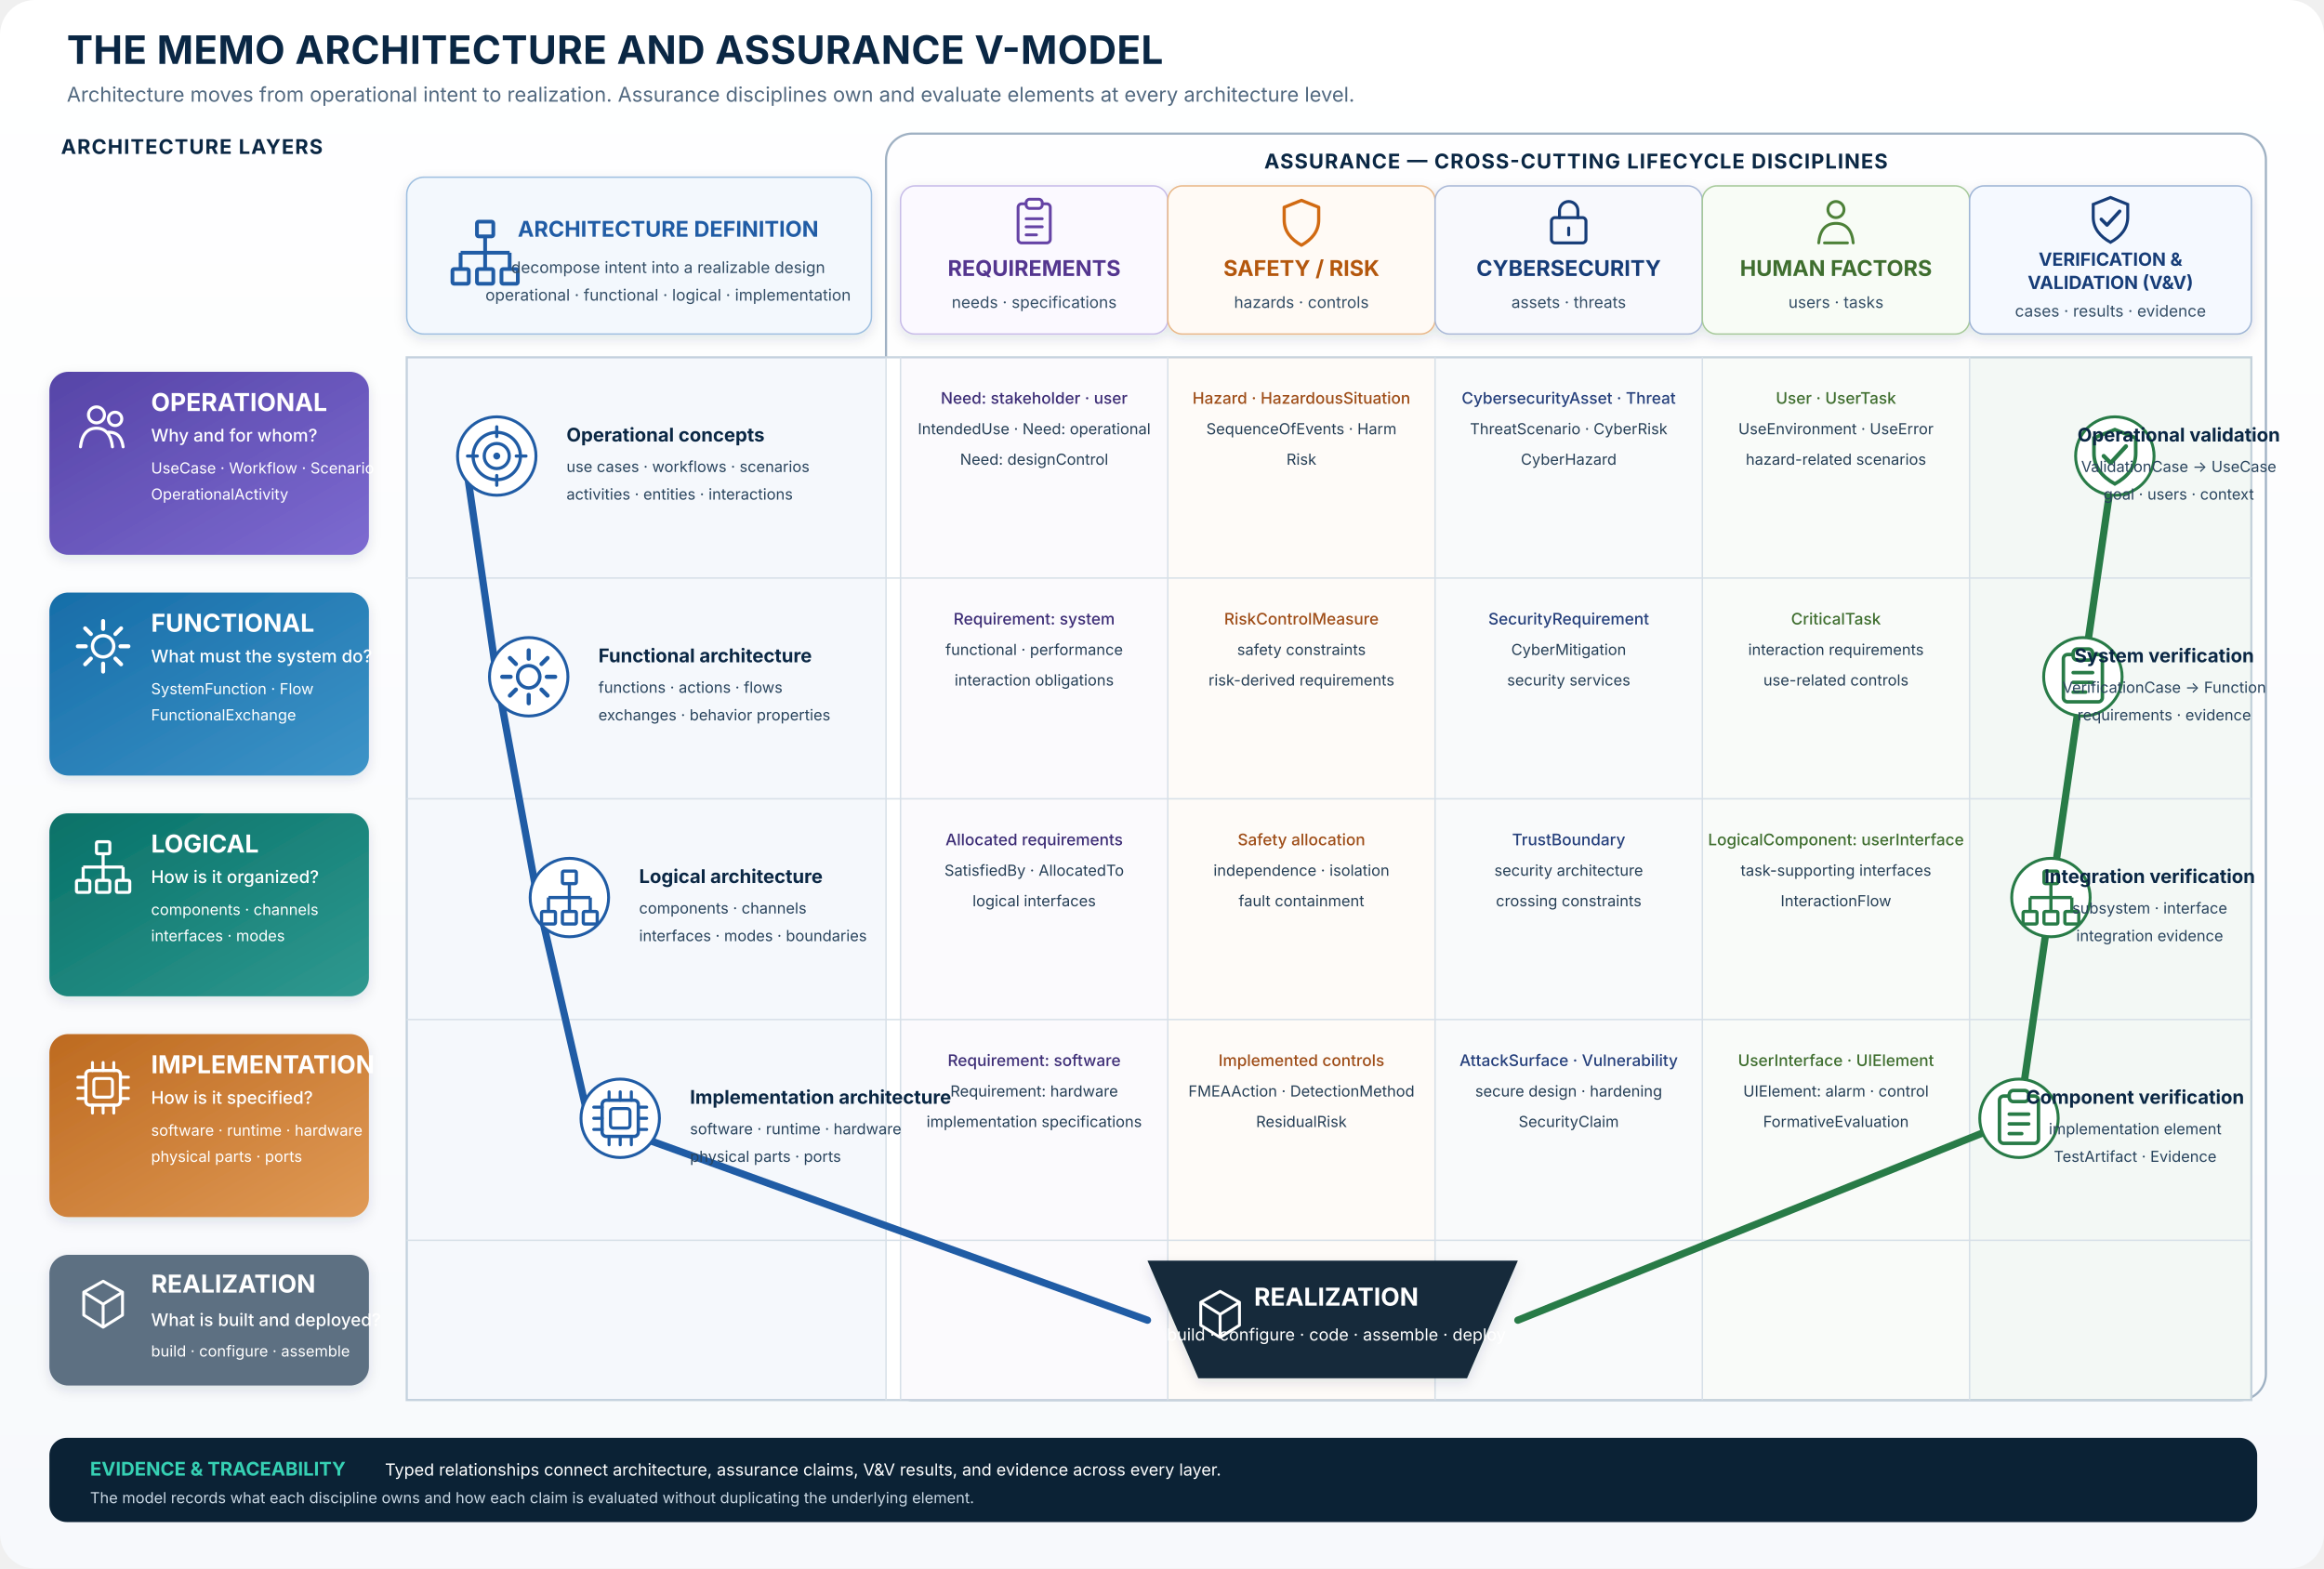
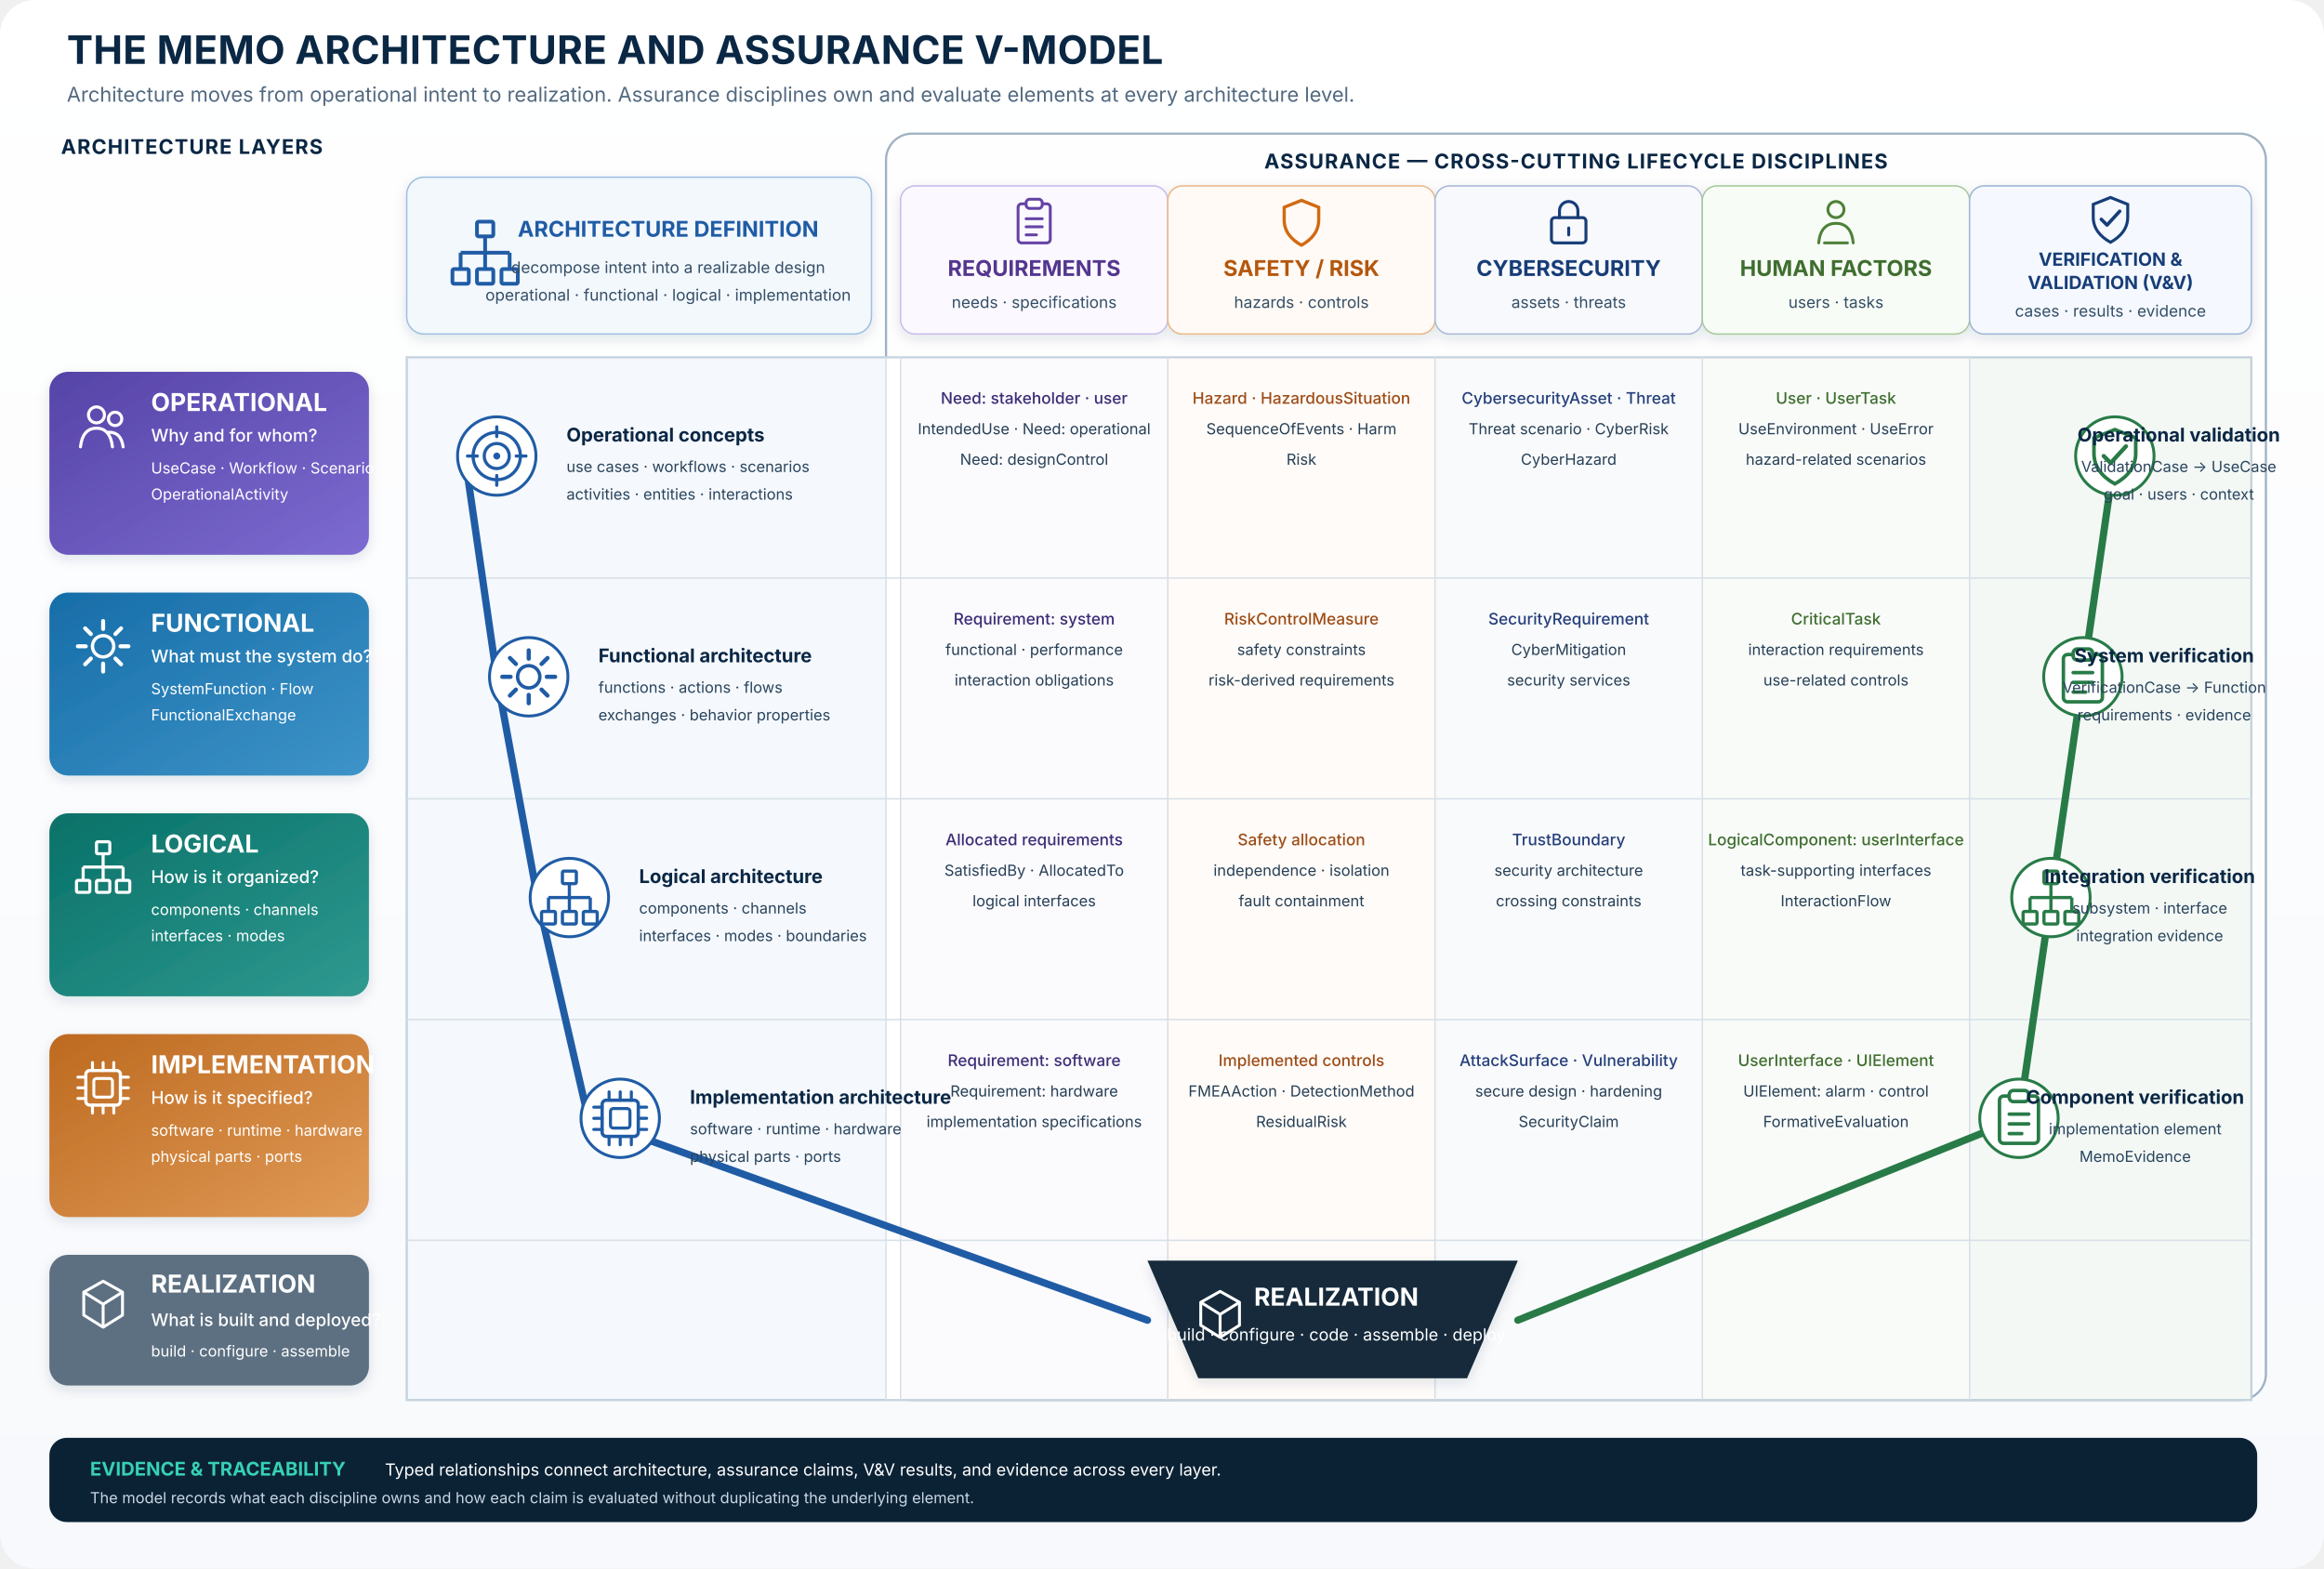
- <svg xmlns="http://www.w3.org/2000/svg" width="1600" height="1080" viewBox="0 0 1600 1080" role="img" aria-labelledby="title desc" data-ontology-types="UseCase OperationalWorkflow MemoScenario OperationalActivity SystemFunction SystemAction FunctionalFlow FunctionalExchange LogicalComponent LogicalInterface SoftwareComponent HardwareComponent PhysicalPort Need IntendedUse ReasonablyForeseeableMisuse SafetyRelatedCharacteristic HazardCause Hazard SequenceOfEvents HazardousSituation Harm Risk RiskControlMeasure ResidualRisk Benefit OverallResidualRiskEvaluation CybersecurityAsset Threat ThreatScenario SecurityRequirement CyberMitigation TrustBoundary AttackSurface Vulnerability User UserTask UseError UseEnvironment UserInterface UIElement ValidationCase VerificationCase TestArtifact Evidence">
+ <svg xmlns="http://www.w3.org/2000/svg" width="1600" height="1080" viewBox="0 0 1600 1080" role="img" aria-labelledby="title desc" data-ontology-types="UseCase OperationalWorkflow MemoScenario OperationalActivity SystemFunction SystemAction FunctionalFlow FunctionalExchange LogicalComponent LogicalInterface SoftwareComponent HardwareComponent PhysicalPort Need IntendedUse ReasonablyForeseeableMisuse SafetyRelatedCharacteristic HazardCause Hazard SequenceOfEvents HazardousSituation Harm Risk RiskControlMeasure ResidualRisk Benefit OverallResidualRiskEvaluation CybersecurityAsset Threat SecurityRequirement CyberMitigation TrustBoundary AttackSurface Vulnerability User UserTask UseError UseEnvironment UserInterface UIElement ValidationCase VerificationCase MemoEvidence">
  <defs>
    <linearGradient id="bg" x1="0" y1="0" x2="0" y2="1">
      <stop offset="0" stop-color="#ffffff" />
      <stop offset="1" stop-color="#f7f9fc" />
    </linearGradient>
    <linearGradient id="op" x1="0" y1="0" x2="1" y2="1">
      <stop stop-color="#5644a7" />
      <stop offset="1" stop-color="#7d6bd1" />
    </linearGradient>
    <linearGradient id="fn" x1="0" y1="0" x2="1" y2="1">
      <stop stop-color="#176da8" />
      <stop offset="1" stop-color="#3d94c8" />
    </linearGradient>
    <linearGradient id="lg" x1="0" y1="0" x2="1" y2="1">
      <stop stop-color="#087168" />
      <stop offset="1" stop-color="#2f9990" />
    </linearGradient>
    <linearGradient id="im" x1="0" y1="0" x2="1" y2="1">
      <stop stop-color="#bd6a20" />
      <stop offset="1" stop-color="#e09a56" />
    </linearGradient>
    <filter id="soft" x="-20%" y="-20%" width="140%" height="150%">
      <feDropShadow dx="0" dy="3" stdDeviation="4" flood-color="#102e49" flood-opacity="0.12" />
    </filter>
    <marker id="archArrow" markerUnits="userSpaceOnUse" markerWidth="9" markerHeight="9" refX="8" refY="4.5" orient="auto">
      <path d="M0 0L9 4.5L0 9Z" fill="#205ca5" />
    </marker>
    <marker id="vvArrow" markerUnits="userSpaceOnUse" markerWidth="9" markerHeight="9" refX="8" refY="4.5" orient="auto">
      <path d="M0 0L9 4.5L0 9Z" fill="#287b47" />
    </marker>
    <symbol id="clipboard" viewBox="0 0 48 48">
      <rect x="10" y="8" width="28" height="34" rx="3" fill="none" stroke="currentColor" stroke-width="2.5" />
      <rect x="17" y="4" width="14" height="8" rx="3" fill="#ffffff" stroke="currentColor" stroke-width="2.5" />
      <path d="M17 21h14M17 28h14M17 35h9" fill="none" stroke="currentColor" stroke-width="2.5" stroke-linecap="round" />
    </symbol>
    <symbol id="shield" viewBox="0 0 48 48">
      <path d="M24 5L39 11v11c0 10-6 17-15 22C15 39 9 32 9 22V11Z" fill="none" stroke="currentColor" stroke-width="2.8" stroke-linejoin="round" />
    </symbol>
    <symbol id="lock" viewBox="0 0 48 48">
      <rect x="9" y="20" width="30" height="22" rx="3" fill="none" stroke="currentColor" stroke-width="2.6" />
      <path d="M16 20v-6a8 8 0 0116 0v6M24 29v6" fill="none" stroke="currentColor" stroke-width="2.6" stroke-linecap="round" />
    </symbol>
    <symbol id="person" viewBox="0 0 48 48">
      <circle cx="24" cy="13" r="7" fill="none" stroke="currentColor" stroke-width="2.5" />
      <path d="M9 42c1-11 6-17 15-17s14 6 15 17M14 42h20" fill="none" stroke="currentColor" stroke-width="2.5" stroke-linecap="round" />
    </symbol>
    <symbol id="checkshield" viewBox="0 0 48 48">
      <path d="M24 5L39 11v11c0 10-6 17-15 22C15 39 9 32 9 22V11Z" fill="none" stroke="currentColor" stroke-width="2.6" />
      <path d="M16 24l5 5 11-12" fill="none" stroke="currentColor" stroke-width="3" stroke-linecap="round" stroke-linejoin="round" />
    </symbol>
    <symbol id="people" viewBox="0 0 48 48">
      <circle cx="19" cy="16" r="6" fill="none" stroke="currentColor" stroke-width="2.3" />
      <circle cx="33" cy="19" r="5" fill="none" stroke="currentColor" stroke-width="2.3" />
      <path d="M7 40c1-9 5-14 12-14s11 5 12 14M28 29c7 0 10 4 11 11" fill="none" stroke="currentColor" stroke-width="2.3" stroke-linecap="round" />
    </symbol>
    <symbol id="gear" viewBox="0 0 48 48">
      <circle cx="24" cy="24" r="8" fill="none" stroke="currentColor" stroke-width="2.5" />
      <path d="M24 5v6M24 37v6M5 24h6M37 24h6M10.5 10.5l4.3 4.3M33.2 33.2l4.3 4.3M37.5 10.5l-4.3 4.3M14.8 33.2l-4.3 4.3" fill="none" stroke="currentColor" stroke-width="3" stroke-linecap="round" />
    </symbol>
    <symbol id="network" viewBox="0 0 48 48">
      <rect x="19" y="5" width="10" height="9" rx="1" fill="none" stroke="currentColor" stroke-width="2.3" />
      <rect x="4" y="34" width="10" height="9" rx="1" fill="none" stroke="currentColor" stroke-width="2.3" />
      <rect x="19" y="34" width="10" height="9" rx="1" fill="none" stroke="currentColor" stroke-width="2.3" />
      <rect x="34" y="34" width="10" height="9" rx="1" fill="none" stroke="currentColor" stroke-width="2.3" />
      <path d="M24 14v10M9 24h30M9 24v10M24 24v10M39 24v10" fill="none" stroke="currentColor" stroke-width="2.3" />
    </symbol>
    <symbol id="chip" viewBox="0 0 48 48">
      <rect x="11" y="11" width="26" height="26" rx="3" fill="none" stroke="currentColor" stroke-width="2.4" />
      <rect x="17" y="17" width="14" height="14" rx="2" fill="none" stroke="currentColor" stroke-width="2.2" />
      <path d="M16 5v6M24 5v6M32 5v6M16 37v6M24 37v6M32 37v6M5 16h6M5 24h6M5 32h6M37 16h6M37 24h6M37 32h6" fill="none" stroke="currentColor" stroke-width="2.2" stroke-linecap="round" />
    </symbol>
    <symbol id="cube" viewBox="0 0 48 48">
      <path d="M24 5l16 9v19l-16 10-16-10V14Z" fill="none" stroke="currentColor" stroke-width="2.4" stroke-linejoin="round" />
      <path d="M8 14l16 10 16-10M24 24v19" fill="none" stroke="currentColor" stroke-width="2.4" />
    </symbol>
    <symbol id="target" viewBox="0 0 48 48">
      <circle cx="24" cy="24" r="17" fill="none" stroke="currentColor" stroke-width="2.3" />
      <circle cx="24" cy="24" r="9" fill="none" stroke="currentColor" stroke-width="2.3" />
      <circle cx="24" cy="24" r="2.5" fill="currentColor" />
      <path d="M24 3v7M24 38v7M3 24h7M38 24h7" stroke="currentColor" stroke-width="2.3" stroke-linecap="round" />
    </symbol>
    <style>
      .t { font-family: Inter, "Segoe UI", Arial, sans-serif; fill: #0a2744; }
      .title { font-size: 27px; font-weight: 700; letter-spacing: .25px; }
      .sub { font-size: 14px; font-weight: 400; fill: #526980; }
      .axis { font-size: 14px; font-weight: 700; letter-spacing: .7px; }
      .header { font-size: 15px; font-weight: 700; }
      .header-copy { font-size: 11px; font-weight: 400; fill: #344e66; }
      .row-title { font-size: 17px; font-weight: 700; fill: #fff; }
      .row-sub { font-size: 12px; font-weight: 500; fill: #fff; }
      .row-copy { font-size: 10.5px; font-weight: 400; fill: #fff; }
      .cell { font-size: 11px; font-weight: 500; }
      .cell-sub { font-size: 10.5px; font-weight: 400; fill: #263f56; }
      .v-title { font-size: 13px; font-weight: 700; }
      .v-copy { font-size: 10.5px; font-weight: 400; fill: #29445d; }
      .footer-title { font-size: 12px; font-weight: 700; }
      .footer-copy { font-size: 10.5px; font-weight: 400; fill: #243e55; }
    </style>
  </defs>
  <rect width="1600" height="1080" rx="24" fill="url(#bg)" />
  <g class="t">
    <text class="title" x="46" y="44">THE MEMO ARCHITECTURE AND ASSURANCE V-MODEL</text>
    <text class="sub" x="46" y="70">Architecture moves from operational intent to realization. Assurance disciplines own and evaluate elements at every architecture level.</text>
    <text class="axis" x="42" y="106">ARCHITECTURE LAYERS</text>
  </g>
  <g filter="url(#soft)" class="t">
    <rect x="280" y="122" width="320" height="108" rx="12" fill="#f3f8fd" stroke="#9ebfe0" />
  </g>
  <rect x="610" y="92" width="950" height="872" rx="18" fill="#ffffff" fill-opacity=".42" stroke="#9fb1c3" stroke-width="1.5" />
  <g class="t" text-anchor="middle">
    <g transform="translate(307 147)" color="#205ca5">
      <use href="#network" width="54" height="54" />
    </g>
    <text class="header" x="460" y="163" fill="#205ca5">ARCHITECTURE DEFINITION</text>
    <text class="header-copy" x="460" y="188">decompose intent into a realizable design</text>
    <text class="header-copy" x="460" y="207">operational · functional · logical · implementation</text>
    <text class="axis" x="1085" y="116">ASSURANCE — CROSS-CUTTING LIFECYCLE DISCIPLINES</text>
  </g>
  <g filter="url(#soft)" class="t">
    <rect x="620" y="128" width="184" height="102" rx="10" fill="#fbf9ff" stroke="#c7bce8" />
    <rect x="804" y="128" width="184" height="102" rx="10" fill="#fffaf5" stroke="#e8b889" />
    <rect x="988" y="128" width="184" height="102" rx="10" fill="#f8f9fd" stroke="#a9b8d7" />
    <rect x="1172" y="128" width="184" height="102" rx="10" fill="#f8fcf6" stroke="#a6c99a" />
    <rect x="1356" y="128" width="194" height="102" rx="10" fill="#f5f9ff" stroke="#9fb5d5" />
  </g>
  <g class="t" text-anchor="middle">
    <g transform="translate(693 134)" color="#6543a5">
      <use href="#clipboard" width="38" height="38" />
    </g>
    <text class="header" x="712" y="190" fill="#54368f">REQUIREMENTS</text>
    <text class="header-copy" x="712" y="212">needs · specifications</text>
    <g transform="translate(877 134)" color="#d16a12">
      <use href="#shield" width="38" height="38" />
    </g>
    <text class="header" x="896" y="190" fill="#b4570d">SAFETY / RISK</text>
    <text class="header-copy" x="896" y="212">hazards · controls</text>
    <g transform="translate(1061 134)" color="#173d78">
      <use href="#lock" width="38" height="38" />
    </g>
    <text class="header" x="1080" y="190" fill="#173d78">CYBERSECURITY</text>
    <text class="header-copy" x="1080" y="212">assets · threats</text>
    <g transform="translate(1245 134)" color="#4d8138">
      <use href="#person" width="38" height="38" />
    </g>
    <text class="header" x="1264" y="190" fill="#3f6e2f">HUMAN FACTORS</text>
    <text class="header-copy" x="1264" y="212">users · tasks</text>
    <g transform="translate(1434 132)" color="#173d78">
      <use href="#checkshield" width="38" height="38" />
    </g>
    <text x="1453" y="183" font-size="12.5" font-weight="700" fill="#173d78">VERIFICATION &amp;</text>
    <text x="1453" y="199" font-size="12.5" font-weight="700" fill="#173d78">VALIDATION (V&amp;V)</text>
    <text class="header-copy" x="1453" y="218">cases · results · evidence</text>
  </g>
  <rect x="280" y="246" width="1270" height="718" fill="#ffffff" stroke="#c8d4df" stroke-width="1.5" />
  <rect x="280" y="246" width="330" height="718" fill="#2d74b8" opacity=".05" />
  <rect x="620" y="246" width="184" height="718" fill="#765bb4" opacity=".035" />
  <rect x="804" y="246" width="184" height="718" fill="#d77622" opacity=".035" />
  <rect x="988" y="246" width="184" height="718" fill="#31558b" opacity=".035" />
  <rect x="1172" y="246" width="184" height="718" fill="#4c8337" opacity=".035" />
  <rect x="1356" y="246" width="194" height="718" fill="#287b47" opacity=".055" />
  <g stroke="#d7e0e8" stroke-width="1">
    <path d="M280 398H1550M280 550H1550M280 702H1550M280 854H1550" />
    <path d="M610 246V964M620 246V964M804 246V964M988 246V964M1172 246V964M1356 246V964" />
  </g>
  <g filter="url(#soft)" class="t">
    <rect x="34" y="256" width="220" height="126" rx="13" fill="url(#op)" />
    <rect x="34" y="408" width="220" height="126" rx="13" fill="url(#fn)" />
    <rect x="34" y="560" width="220" height="126" rx="13" fill="url(#lg)" />
    <rect x="34" y="712" width="220" height="126" rx="13" fill="url(#im)" />
    <rect x="34" y="864" width="220" height="90" rx="13" fill="#5d6f82" />
  </g>
  <g class="t">
    <g transform="translate(49 271)" color="#fff">
      <use href="#people" width="44" height="44" />
    </g>
    <text class="row-title" x="104" y="283">OPERATIONAL</text>
    <text class="row-sub" x="104" y="304">Why and for whom?</text>
    <text class="row-copy" x="104" y="326">UseCase · Workflow · Scenario</text>
    <text class="row-copy" x="104" y="344">OperationalActivity</text>
    <g transform="translate(49 423)" color="#fff">
      <use href="#gear" width="44" height="44" />
    </g>
    <text class="row-title" x="104" y="435">FUNCTIONAL</text>
    <text class="row-sub" x="104" y="456">What must the system do?</text>
    <text class="row-copy" x="104" y="478">SystemFunction · Flow</text>
    <text class="row-copy" x="104" y="496">FunctionalExchange</text>
    <g transform="translate(49 575)" color="#fff">
      <use href="#network" width="44" height="44" />
    </g>
    <text class="row-title" x="104" y="587">LOGICAL</text>
    <text class="row-sub" x="104" y="608">How is it organized?</text>
    <text class="row-copy" x="104" y="630">components · channels</text>
    <text class="row-copy" x="104" y="648">interfaces · modes</text>
    <g transform="translate(49 727)" color="#fff">
      <use href="#chip" width="44" height="44" />
    </g>
    <text class="row-title" x="104" y="739">IMPLEMENTATION</text>
    <text class="row-sub" x="104" y="760">How is it specified?</text>
    <text class="row-copy" x="104" y="782">software · runtime · hardware</text>
    <text class="row-copy" x="104" y="800">physical parts · ports</text>
    <g transform="translate(51 878)" color="#fff">
      <use href="#cube" width="40" height="40" />
    </g>
    <text class="row-title" x="104" y="890">REALIZATION</text>
    <text class="row-sub" x="104" y="913">What is built and deployed?</text>
    <text class="row-copy" x="104" y="934">build · configure · assemble</text>
  </g>
  <path d="M320 314 L342 466 L370 618 L405 770 L790 909" fill="none" stroke="#205ca5" stroke-width="5" stroke-linecap="round" stroke-linejoin="round" />
  <g class="t">
    <g fill="#fff" stroke="#205ca5" stroke-width="2">
      <circle cx="342" cy="314" r="27" />
      <circle cx="364" cy="466" r="27" />
      <circle cx="392" cy="618" r="27" />
      <circle cx="427" cy="770" r="27" />
    </g>
    <g transform="translate(319 291)" color="#205ca5">
      <use href="#target" width="46" height="46" />
    </g>
    <text class="v-title" x="390" y="304">Operational concepts</text>
    <text class="v-copy" x="390" y="325">use cases · workflows · scenarios</text>
    <text class="v-copy" x="390" y="344">activities · entities · interactions</text>
    <g transform="translate(341 443)" color="#205ca5">
      <use href="#gear" width="46" height="46" />
    </g>
    <text class="v-title" x="412" y="456">Functional architecture</text>
    <text class="v-copy" x="412" y="477">functions · actions · flows</text>
    <text class="v-copy" x="412" y="496">exchanges · behavior properties</text>
    <g transform="translate(369 595)" color="#205ca5">
      <use href="#network" width="46" height="46" />
    </g>
    <text class="v-title" x="440" y="608">Logical architecture</text>
    <text class="v-copy" x="440" y="629">components · channels</text>
    <text class="v-copy" x="440" y="648">interfaces · modes · boundaries</text>
    <g transform="translate(404 747)" color="#205ca5">
      <use href="#chip" width="46" height="46" />
    </g>
    <text class="v-title" x="475" y="760">Implementation architecture</text>
    <text class="v-copy" x="475" y="781">software · runtime · hardware</text>
    <text class="v-copy" x="475" y="800">physical parts · ports</text>
  </g>
  <g class="t" text-anchor="middle">
    <g fill="#3d2d76">
      <text class="cell" x="712" y="278">Need: stakeholder · user</text>
      <text class="cell-sub" x="712" y="299">IntendedUse · Need: operational</text>
      <text class="cell-sub" x="712" y="320">Need: designControl</text>
    </g>
    <g fill="#9e4d18">
      <text class="cell" x="896" y="278">Hazard · HazardousSituation</text>
      <text class="cell-sub" x="896" y="299">SequenceOfEvents · Harm</text>
      <text class="cell-sub" x="896" y="320">Risk</text>
    </g>
    <g fill="#253f7b">
      <text class="cell" x="1080" y="278">CybersecurityAsset · Threat</text>
-       <text class="cell-sub" x="1080" y="299">ThreatScenario · CyberRisk</text>
+       <text class="cell-sub" x="1080" y="299">Threat scenario · CyberRisk</text>
      <text class="cell-sub" x="1080" y="320">CyberHazard</text>
    </g>
    <g fill="#3f6e2f">
      <text class="cell" x="1264" y="278">User · UserTask</text>
      <text class="cell-sub" x="1264" y="299">UseEnvironment · UseError</text>
      <text class="cell-sub" x="1264" y="320">hazard-related scenarios</text>
    </g>
    <g fill="#3d2d76">
      <text class="cell" x="712" y="430">Requirement: system</text>
      <text class="cell-sub" x="712" y="451">functional · performance</text>
      <text class="cell-sub" x="712" y="472">interaction obligations</text>
    </g>
    <g fill="#9e4d18">
      <text class="cell" x="896" y="430">RiskControlMeasure</text>
      <text class="cell-sub" x="896" y="451">safety constraints</text>
      <text class="cell-sub" x="896" y="472">risk-derived requirements</text>
    </g>
    <g fill="#253f7b">
      <text class="cell" x="1080" y="430">SecurityRequirement</text>
      <text class="cell-sub" x="1080" y="451">CyberMitigation</text>
      <text class="cell-sub" x="1080" y="472">security services</text>
    </g>
    <g fill="#3f6e2f">
      <text class="cell" x="1264" y="430">CriticalTask</text>
      <text class="cell-sub" x="1264" y="451">interaction requirements</text>
      <text class="cell-sub" x="1264" y="472">use-related controls</text>
    </g>
    <g fill="#3d2d76">
      <text class="cell" x="712" y="582">Allocated requirements</text>
      <text class="cell-sub" x="712" y="603">SatisfiedBy · AllocatedTo</text>
      <text class="cell-sub" x="712" y="624">logical interfaces</text>
    </g>
    <g fill="#9e4d18">
      <text class="cell" x="896" y="582">Safety allocation</text>
      <text class="cell-sub" x="896" y="603">independence · isolation</text>
      <text class="cell-sub" x="896" y="624">fault containment</text>
    </g>
    <g fill="#253f7b">
      <text class="cell" x="1080" y="582">TrustBoundary</text>
      <text class="cell-sub" x="1080" y="603">security architecture</text>
      <text class="cell-sub" x="1080" y="624">crossing constraints</text>
    </g>
    <g fill="#3f6e2f">
      <text class="cell" x="1264" y="582">LogicalComponent: userInterface</text>
      <text class="cell-sub" x="1264" y="603">task-supporting interfaces</text>
      <text class="cell-sub" x="1264" y="624">InteractionFlow</text>
    </g>
    <g fill="#3d2d76">
      <text class="cell" x="712" y="734">Requirement: software</text>
      <text class="cell-sub" x="712" y="755">Requirement: hardware</text>
      <text class="cell-sub" x="712" y="776">implementation specifications</text>
    </g>
    <g fill="#9e4d18">
      <text class="cell" x="896" y="734">Implemented controls</text>
      <text class="cell-sub" x="896" y="755">FMEAAction · DetectionMethod</text>
      <text class="cell-sub" x="896" y="776">ResidualRisk</text>
    </g>
    <g fill="#253f7b">
      <text class="cell" x="1080" y="734">AttackSurface · Vulnerability</text>
      <text class="cell-sub" x="1080" y="755">secure design · hardening</text>
      <text class="cell-sub" x="1080" y="776">SecurityClaim</text>
    </g>
    <g fill="#3f6e2f">
      <text class="cell" x="1264" y="734">UserInterface · UIElement</text>
      <text class="cell-sub" x="1264" y="755">UIElement: alarm · control</text>
      <text class="cell-sub" x="1264" y="776">FormativeEvaluation</text>
    </g>
  </g>
  <path d="M1045 909 L1390 770 L1412 618 L1434 466 L1456 314" fill="none" stroke="#287b47" stroke-width="5" stroke-linecap="round" stroke-linejoin="round" />
  <g class="t">
    <g fill="#fff" stroke="#287b47" stroke-width="2">
      <circle cx="1456" cy="314" r="27" />
      <circle cx="1434" cy="466" r="27" />
      <circle cx="1412" cy="618" r="27" />
      <circle cx="1390" cy="770" r="27" />
    </g>
    <g transform="translate(1433 291)" color="#287b47">
      <use href="#checkshield" width="46" height="46" />
    </g>
    <text class="v-title" x="1500" y="304" text-anchor="middle">Operational validation</text>
    <text class="v-copy" x="1500" y="325" text-anchor="middle">ValidationCase → UseCase</text>
    <text class="v-copy" x="1500" y="344" text-anchor="middle">goal · users · context</text>
    <g transform="translate(1411 443)" color="#287b47">
      <use href="#clipboard" width="46" height="46" />
    </g>
    <text class="v-title" x="1490" y="456" text-anchor="middle">System verification</text>
    <text class="v-copy" x="1490" y="477" text-anchor="middle">VerificationCase → Function</text>
    <text class="v-copy" x="1490" y="496" text-anchor="middle">requirements · evidence</text>
    <g transform="translate(1389 595)" color="#287b47">
      <use href="#network" width="46" height="46" />
    </g>
    <text class="v-title" x="1480" y="608" text-anchor="middle">Integration verification</text>
    <text class="v-copy" x="1480" y="629" text-anchor="middle">subsystem · interface</text>
    <text class="v-copy" x="1480" y="648" text-anchor="middle">integration evidence</text>
    <g transform="translate(1367 747)" color="#287b47">
      <use href="#clipboard" width="46" height="46" />
    </g>
    <text class="v-title" x="1470" y="760" text-anchor="middle">Component verification</text>
    <text class="v-copy" x="1470" y="781" text-anchor="middle">implementation element</text>
-     <text class="v-copy" x="1470" y="800" text-anchor="middle">TestArtifact · Evidence</text>
+     <text class="v-copy" x="1470" y="800" text-anchor="middle">MemoEvidence</text>
  </g>
  <path d="M790 868 H1045 L1010 949 H825 Z" fill="#172a3a" filter="url(#soft)" />
  <g class="t" text-anchor="middle">
    <g transform="translate(820 885)" color="#fff">
      <use href="#cube" width="40" height="40" />
    </g>
    <text x="920" y="899" font-size="17" font-weight="700" fill="#fff">REALIZATION</text>
    <text x="920" y="923" font-size="11.5" font-weight="400" fill="#fff">build · configure · code · assemble · deploy</text>
  </g>
  <rect x="34" y="990" width="1520" height="58" rx="12" fill="#0b2235" />
  <g class="t">
    <text x="62" y="1016" font-size="13" font-weight="700" fill="#36d1b4">EVIDENCE &amp; TRACEABILITY</text>
    <text x="265" y="1016" font-size="11.5" font-weight="400" fill="#ffffff">Typed relationships connect architecture, assurance claims, V&amp;V results, and evidence across every layer.</text>
    <text x="62" y="1035" font-size="10.5" font-weight="400" fill="#c8d6e2">The model records what each discipline owns and how each claim is evaluated without duplicating the underlying element.</text>
  </g>
</svg>
